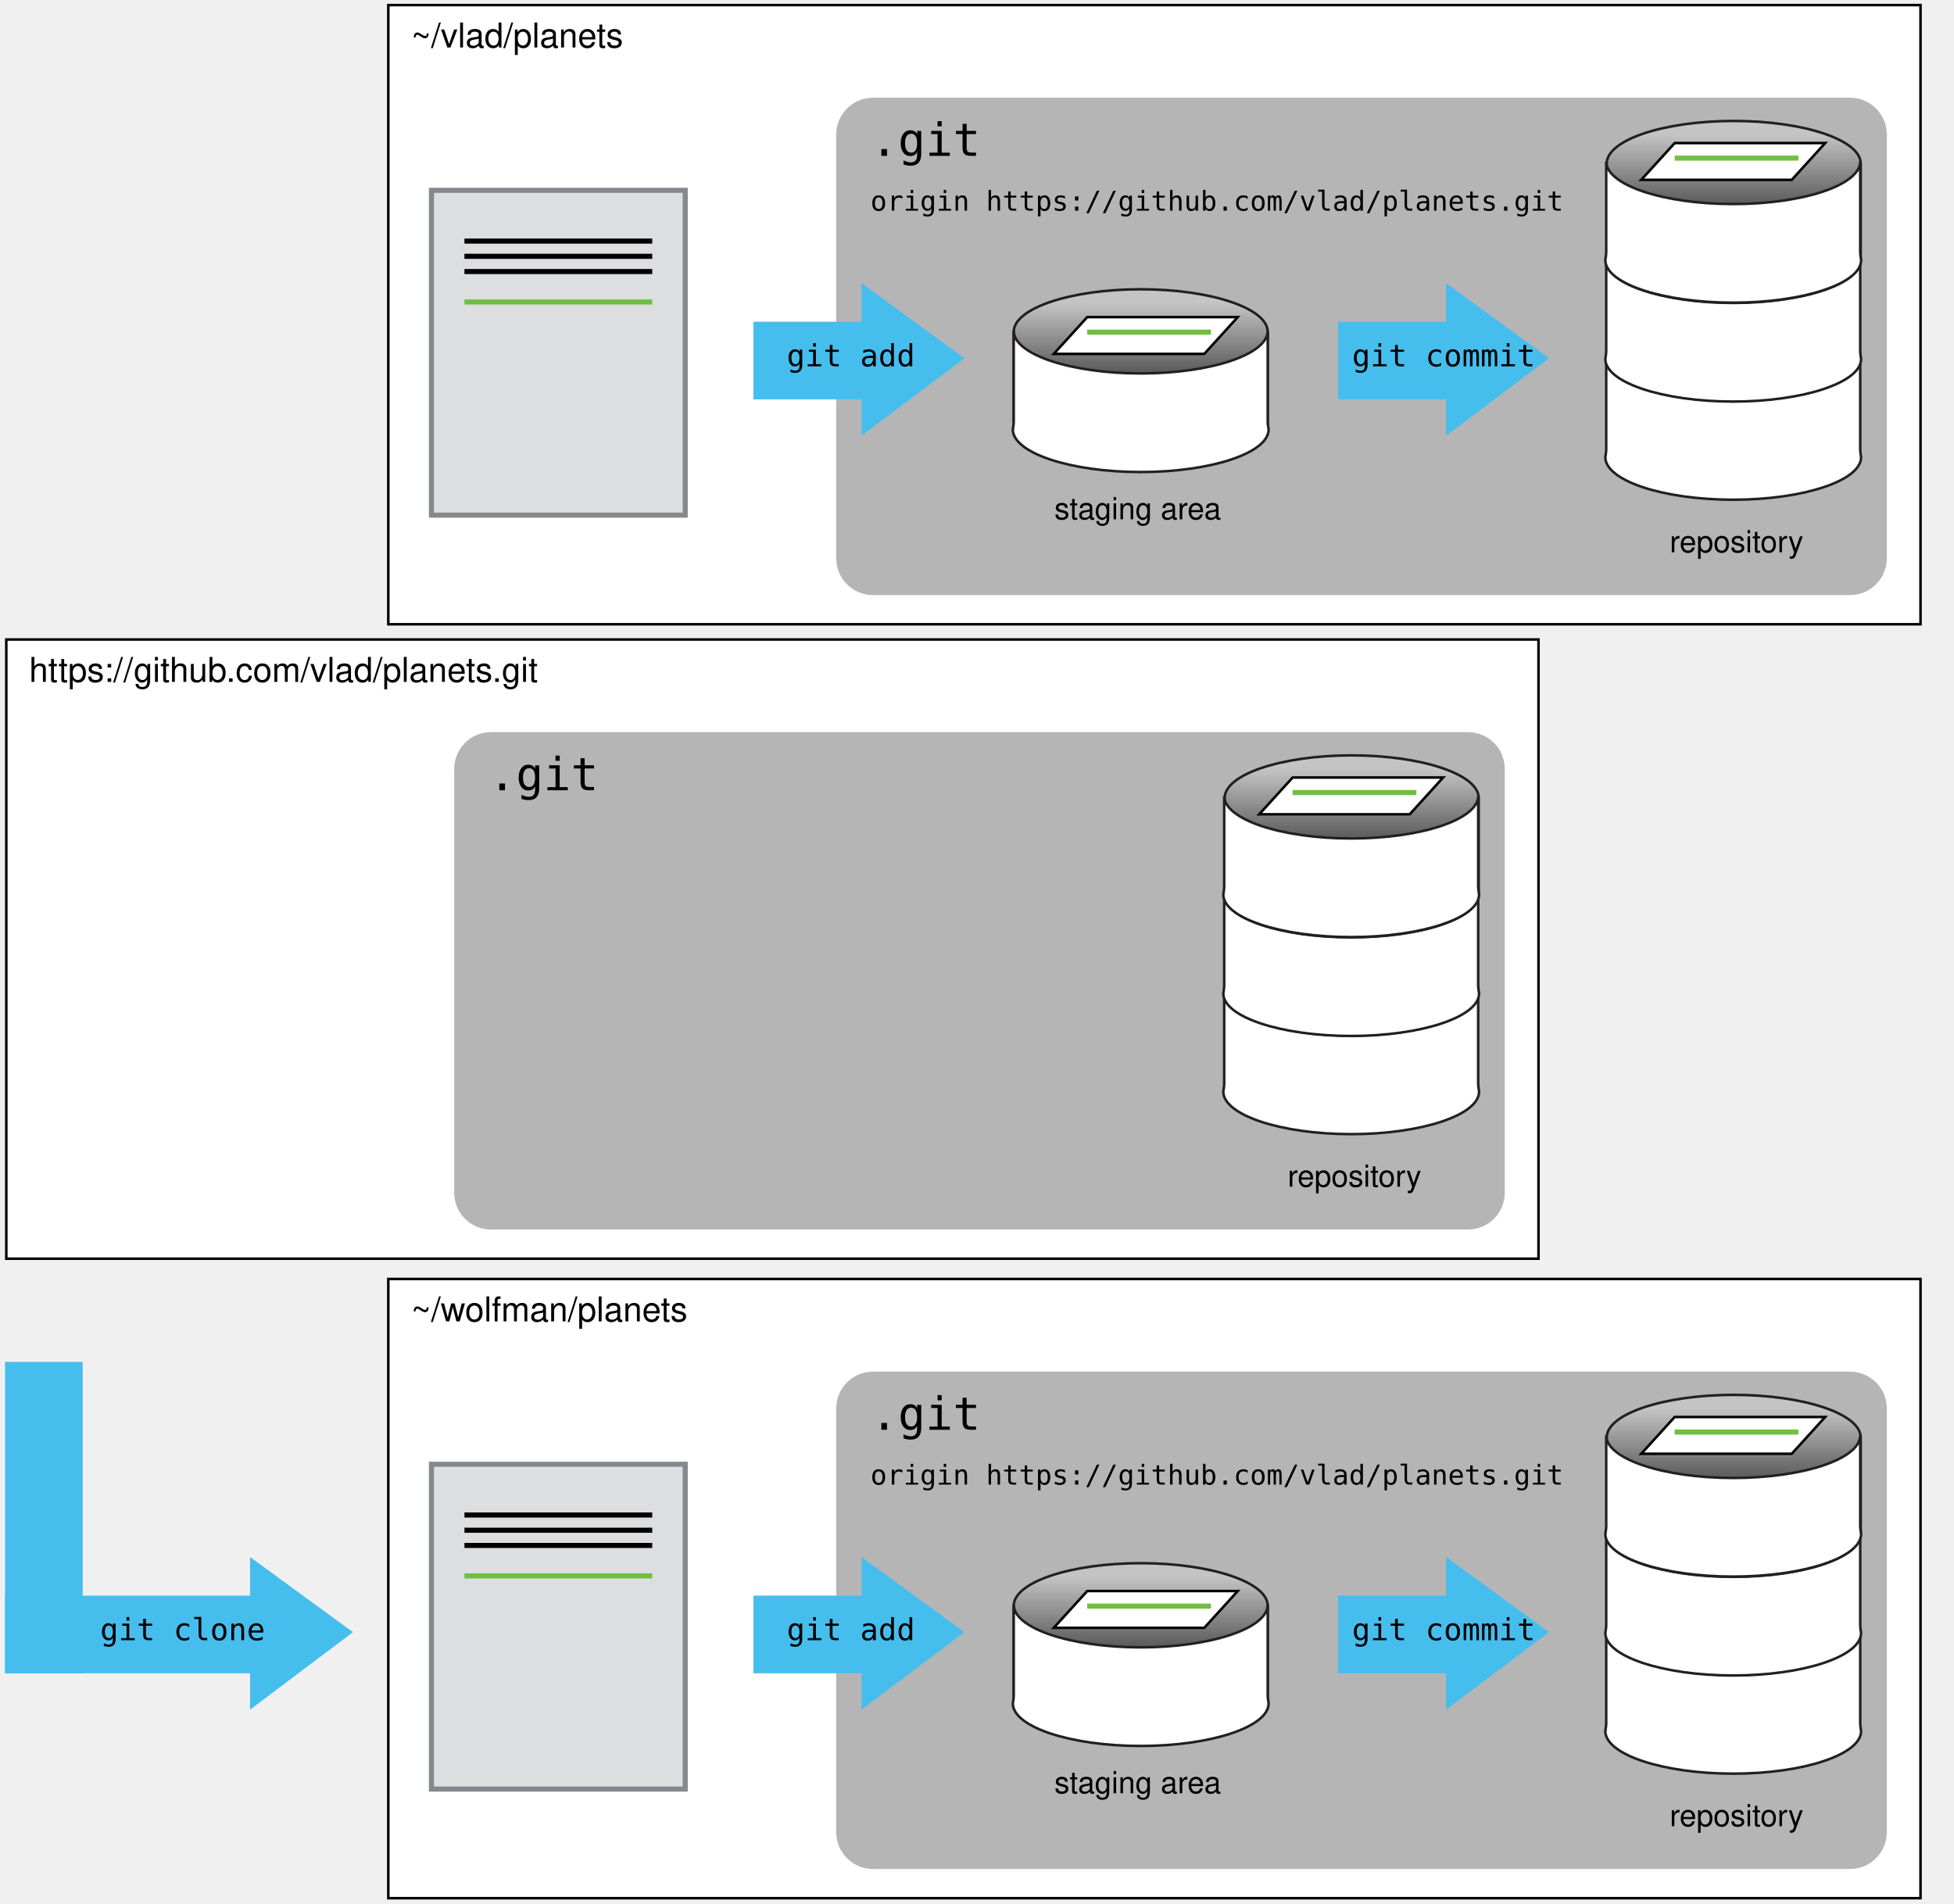
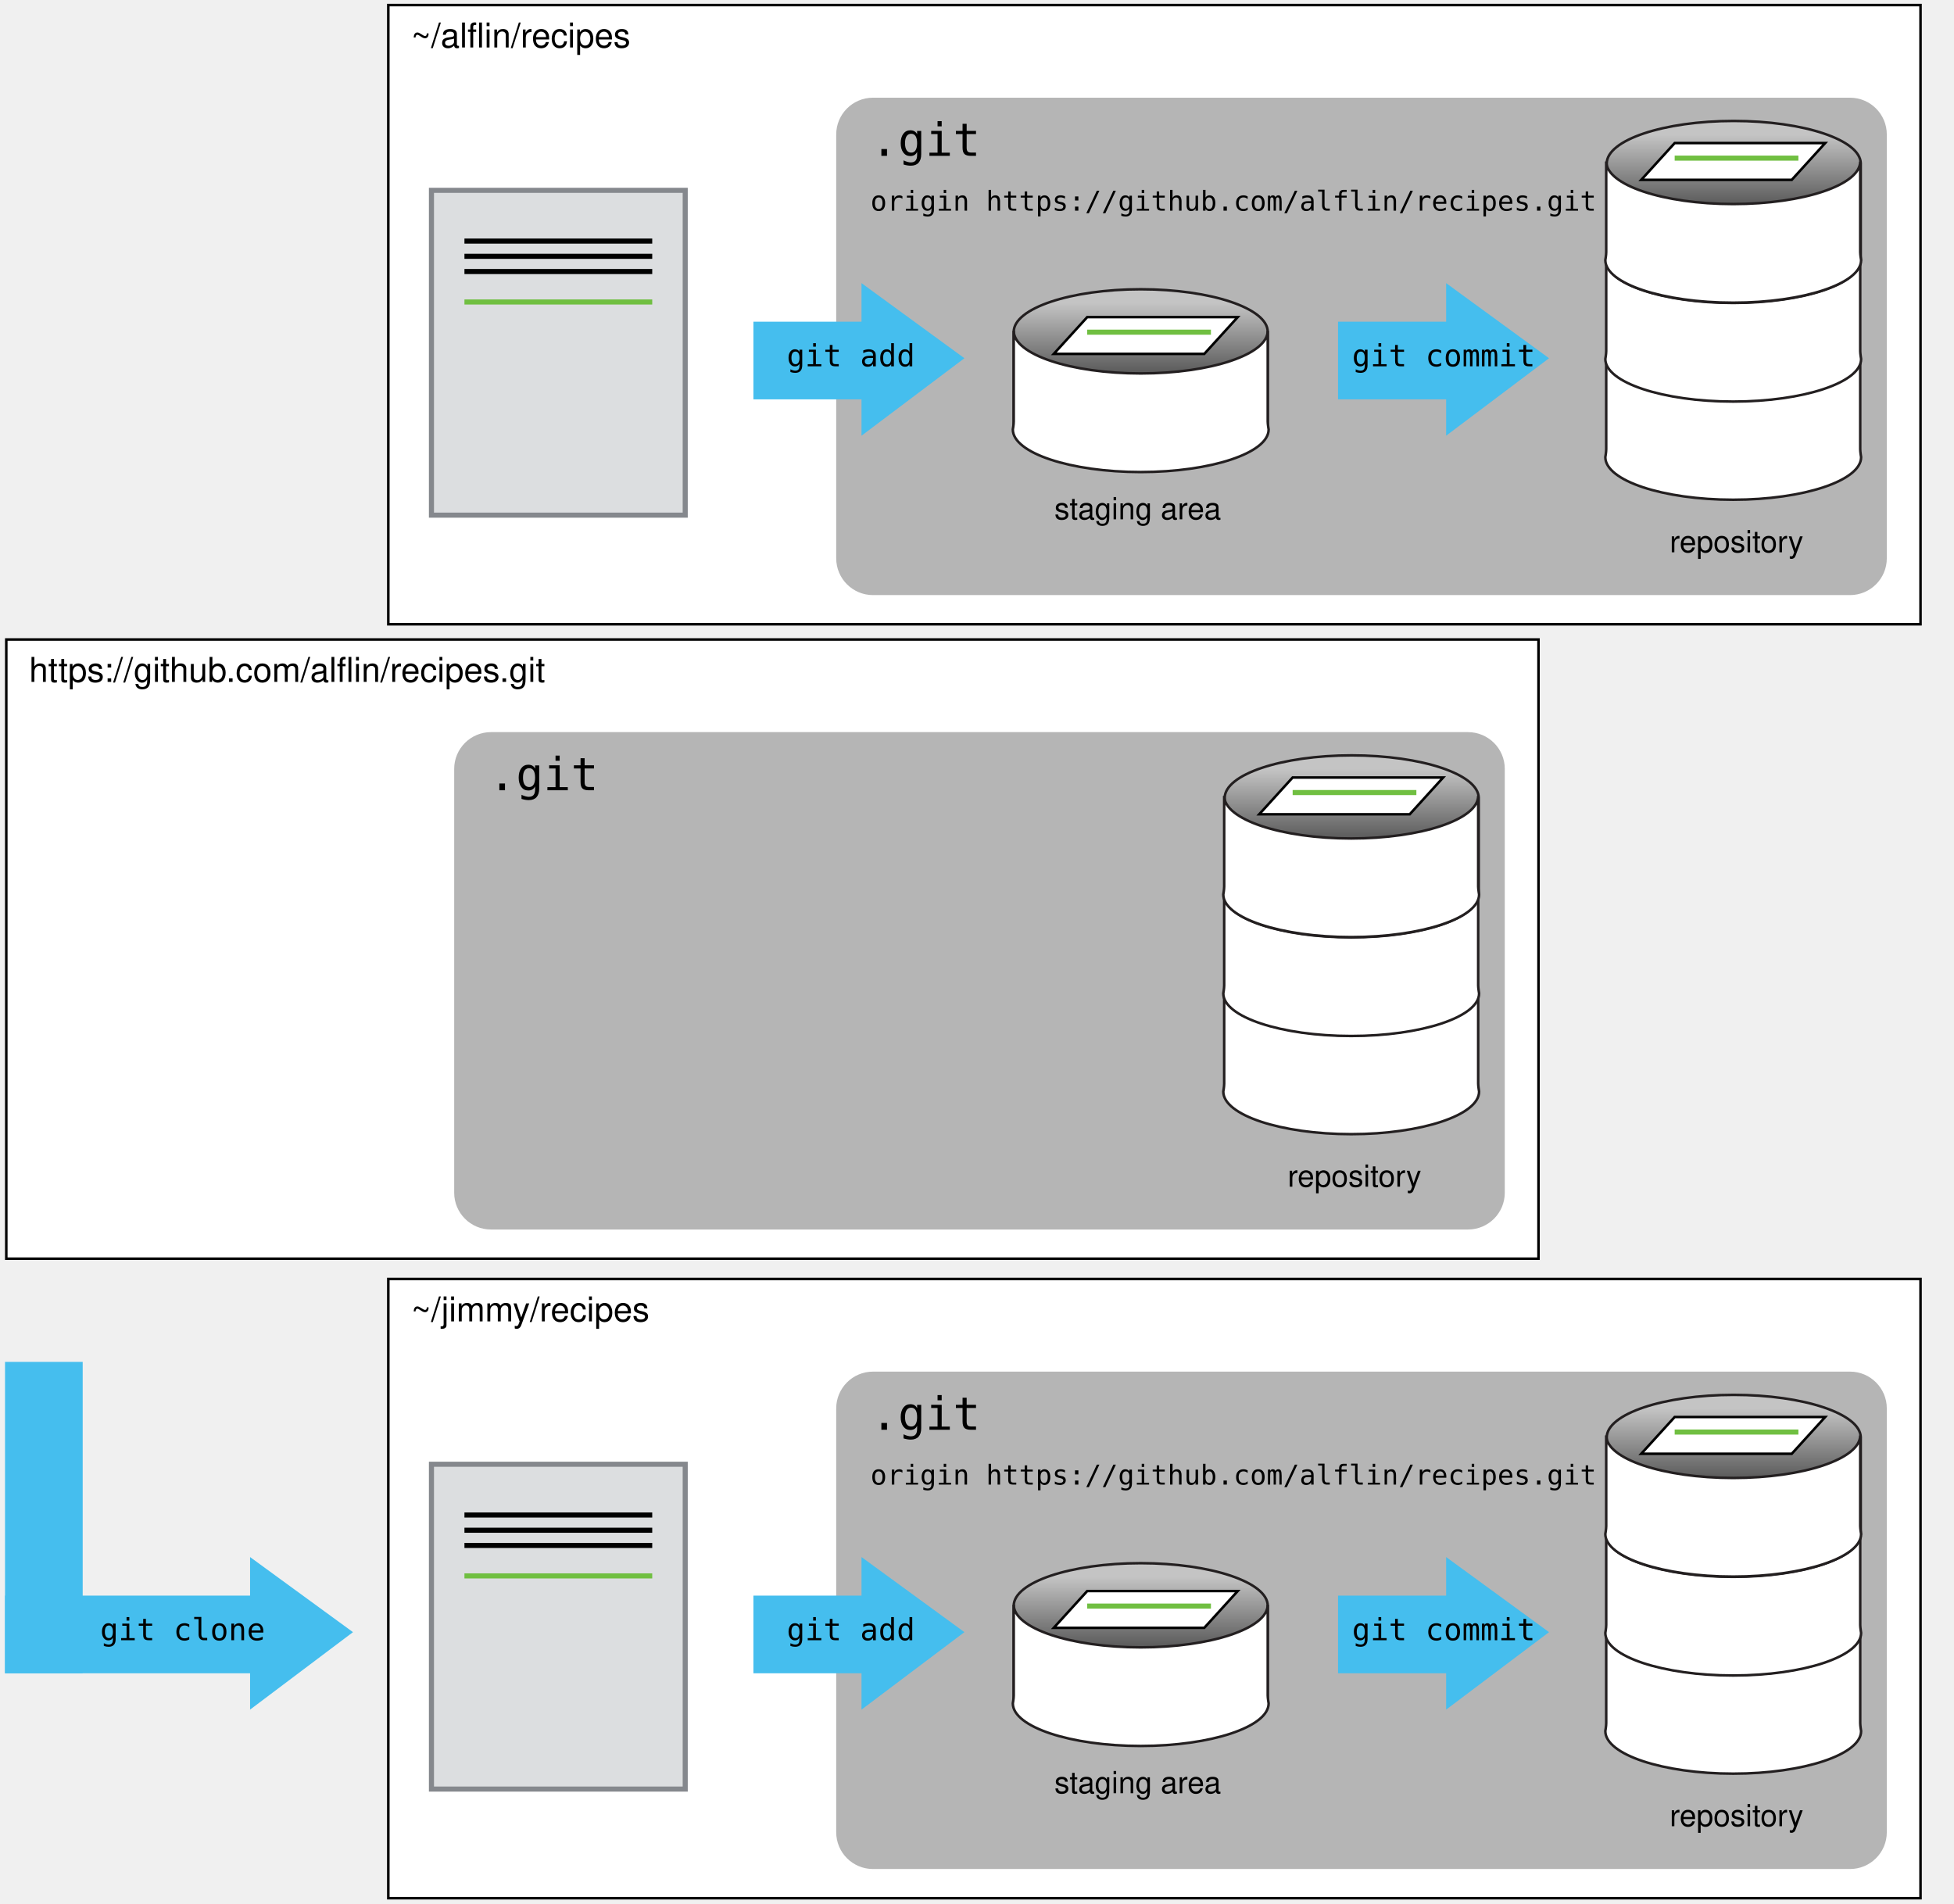
<svg xmlns="http://www.w3.org/2000/svg" xmlns:xlink="http://www.w3.org/1999/xlink" version="1.1" x="0px" y="0px" width="770" height="750" viewBox="0 0 770 750" enable-background="new 0 0 622 452" xml:space="preserve" id="svg4593">
  <defs id="defs4776">
    <linearGradient y2="363.473" x2="480.357" y1="334.872" x1="480.357" gradientUnits="userSpaceOnUse" id="SVGID_1_" gradientTransform="translate(279.4359,-47.97182)">
      <stop id="stop4613" style="stop-color:#C4C4C4" offset="0.098" />
      <stop id="stop4615" style="stop-color:#686868" offset="0.533" />
      <stop id="stop4617" style="stop-color:#000000" offset="1" />
    </linearGradient>
    <linearGradient xlink:href="#SVGID_3_" id="linearGradient5073" gradientUnits="userSpaceOnUse" x1="537.177" y1="57.66" x2="537.177" y2="112.913" />
    <linearGradient xlink:href="#SVGID_3_" id="linearGradient5457" gradientUnits="userSpaceOnUse" x1="537.177" y1="57.66" x2="537.177" y2="112.913" />
    <linearGradient xlink:href="#SVGID_2_" id="linearGradient10592" gradientUnits="userSpaceOnUse" x1="303.499" y1="123.986" x2="303.499" y2="179.235" />
    <linearGradient xlink:href="#SVGID_3_" id="linearGradient10594" gradientUnits="userSpaceOnUse" x1="537.177" y1="57.66" x2="537.177" y2="112.913" />
    <linearGradient xlink:href="#SVGID_2_" id="linearGradient10905" gradientUnits="userSpaceOnUse" x1="303.499" y1="123.986" x2="303.499" y2="179.235" />
  </defs>
  <text xml:space="preserve" style="font-style:normal;font-variant:normal;font-weight:normal;font-stretch:normal;font-size:12px;line-height:125%;font-family:Monospace;-inkscape-font-specification:Monospace;text-align:start;letter-spacing:0px;word-spacing:0px;writing-mode:lr-tb;text-anchor:start;fill:#000000;fill-opacity:1;stroke:none;stroke-width:1px;stroke-linecap:butt;stroke-linejoin:miter;stroke-opacity:1" x="720.692" y="35.841" id="text4930">
    <tspan id="tspan4932" x="720.692" y="35.841" />
  </text>
  <g id="g10741" transform="translate(4.5000001e-7,-1)">
    <g id="g10396">
      <rect style="fill:#ffffff;stroke:#000000;stroke-miterlimit:10" id="rect4596" height="244" width="603.785" stroke-miterlimit="10" y="3" x="153.02" />
      <g id="Layer_5" transform="translate(146.0202,-9)">
        <g id="g4654">
          <path stroke-miterlimit="10" d="m 598,63 c 0,-8.284 -6.716,-15 -15,-15 l -385,0 c -8.284,0 -15,6.716 -15,15 l 0,167 c 0,8.284 6.716,15 15,15 l 385,0 c 8.284,0 15,-6.716 15,-15 l 0,-167 z" id="path4656" style="fill:#b5b5b5;stroke:#ffffff;stroke-miterlimit:10" />
          <rect x="197" y="59" width="425" height="70.269" id="rect4658" style="fill:none" />
          <text transform="translate(197,71.4199)" id="text4660">
            <tspan x="0" y="0" font-size="18" id="tspan4662" style="font-size:18px;font-family:Consolas">.git</tspan>
-             <tspan x="0" y="21.6" font-size="10.8" id="tspan4664" style="font-size:10.8px;font-family:Consolas">origin https://github.com/vlad/planets.git</tspan>
+             <tspan x="0" y="21.6" font-size="10.8" id="tspan4664" style="font-size:10.8px;font-family:Consolas">origin https://github.com/alflin/recipes.git</tspan>
          </text>
        </g>
        <rect x="16" y="19" width="195.585" height="24.449" id="rect4666" style="fill:none" />
-         <text transform="translate(16,28.707)" font-size="13.5" id="text4668" style="font-size:13.5px;font-family:Helvetica">~/vlad/planets</text>
+         <text transform="translate(16,28.707)" font-size="13.5" id="text4668" style="font-size:13.5px;font-family:Helvetica">~/alflin/recipes</text>
      </g>
      <g id="Layer_1" transform="translate(146.0202,-9)">
        <g id="g4721">
          <rect x="24" y="85" width="100" height="128" id="rect4723" style="fill:#dcdee0" />
          <rect x="24" y="85" width="100" height="128" id="rect4725" style="fill:none;stroke:#85888d;stroke-width:2" />
          <line x1="37" y1="105" x2="111" y2="105" id="line4727" style="fill:none;stroke:#000000;stroke-width:2" />
          <line x1="37" y1="111" x2="111" y2="111" id="line4729" style="fill:none;stroke:#000000;stroke-width:2" />
          <line x1="37" y1="117" x2="111" y2="117" id="line4731" style="fill:none;stroke:#000000;stroke-width:2" />
          <line x1="37" y1="129" x2="111" y2="129" id="line4733" style="fill:none;stroke:#70bf41;stroke-width:2" />
        </g>
      </g>
      <rect style="fill:none" id="rect4742" height="14" width="52.743" y="137.069" x="310.02" />
      <g id="g5114" transform="translate(146.0202,-9)">
        <g id="g4736">
          <rect x="150.871" y="136.768" width="45.956" height="30.604" id="rect4738" style="fill:#45beee" />
          <polygon points="234.02,151.163 193.467,121.571 193.467,181.695 " id="polygon4740" style="fill:#45beee" />
        </g>
        <text y="154.35" x="164" font-size="12" id="text4744" style="font-size:12px;font-family:Consolas">git add</text>
      </g>
      <rect style="fill:none" id="rect4752" height="14" width="85.542" y="137.069" x="523" />
      <g id="g5108" transform="translate(146.0202,-9)">
        <g id="g4746">
          <rect x="381.251" y="136.768" width="45.956" height="30.604" id="rect4748" style="fill:#45beee" />
          <polygon points="464.399,151.163 423.847,121.571 423.847,181.695 " id="polygon4750" style="fill:#45beee" />
        </g>
        <text y="154.35" x="386.764" font-size="12" id="text4754" style="font-size:12px;font-family:Consolas">git commit</text>
      </g>
      <rect style="fill:none" id="rect4766" height="17" width="147" y="197" x="375.02" />
      <g id="g5093" transform="translate(146.0202,-9)">
        <g id="Layer_3">
          <g id="g4671">
            <linearGradient y2="179.235" x2="303.499" y1="123.986" x1="303.499" gradientUnits="userSpaceOnUse" id="SVGID_2_">
              <stop id="stop4674" style="stop-color:#C4C4C4" offset="0.098" />
              <stop id="stop4676" style="stop-color:#686868" offset="0.533" />
              <stop id="stop4678" style="stop-color:#000000" offset="1" />
            </linearGradient>
            <path id="path4680" d="m 253.453,178.205 c 0,-9.264 22.404,-16.777 50.047,-16.777 27.643,0 50.045,7.514 50.045,16.777 l 0,1.029 c 0,0 0,-2.115 0,-3.117 0,-1.007 0,-35.745 0,-35.745 l 0,0.394 c 0,-9.27 -22.402,-16.78 -50.045,-16.78 -27.643,0 -50.047,7.51 -50.047,16.78 l 0,-0.394 c 0,0 0,34.519 0,35.733 0,1.205 0,3.129 0,3.129 l 0,-1.029 z" stroke-miterlimit="10" style="fill:url(#linearGradient10905);stroke:#231f20;stroke-miterlimit:10" />
            <g id="g4682">
              <path id="path4684" d="m 353.545,140.373 c 0,0 0,34.738 0,35.745 0,1.002 0.355,3.117 0.355,3.117 0,9.27 -22.758,16.779 -50.4,16.779 -27.642,0 -50.4,-7.51 -50.4,-16.779 0,0 0.354,-1.924 0.354,-3.129 0,-1.214 0,-35.733 0,-35.733 0,9.274 22.404,16.785 50.047,16.785 27.643,0 50.044,-7.511 50.044,-16.785 z" stroke-miterlimit="10" style="fill:#ffffff;stroke:#231f20;stroke-miterlimit:10" />
            </g>
          </g>
          <g id="g4686">
            <polygon id="polygon4688" points="341.719,134.965 282.411,134.965 269.235,149.459 328.542,149.459 " stroke-miterlimit="10" style="fill:#ffffff;stroke:#000000;stroke-miterlimit:10" />
            <line id="line4690" y2="140.894" x2="331.165" y1="140.894" x1="282.411" style="fill:none;stroke:#70bf41;stroke-width:2" />
          </g>
        </g>
        <text y="214.628" x="269.477" font-size="12" id="text4768" style="font-size:12px;font-family:Helvetica">staging area</text>
      </g>
      <rect style="fill:none" id="rect4770" height="17" width="147" y="210" x="610.805" />
      <g id="g5075" transform="translate(146.0202,-9)">
        <g id="Layer_4">
          <linearGradient y2="112.913" x2="537.177" y1="57.66" x1="537.177" gradientUnits="userSpaceOnUse" id="SVGID_3_">
            <stop id="stop4694" style="stop-color:#C4C4C4" offset="0.098" />
            <stop id="stop4696" style="stop-color:#686868" offset="0.533" />
            <stop id="stop4698" style="stop-color:#000000" offset="1" />
          </linearGradient>
          <path id="path4700" d="m 487.13,111.882 c 0,-9.268 22.407,-16.781 50.047,-16.781 27.641,0 50.047,7.513 50.047,16.781 l 0,1.03 c 0,0 0,-2.118 0,-3.121 0,-1.003 0,-35.739 0,-35.739 l 0,0.388 c 0,-9.268 -22.406,-16.781 -50.047,-16.781 -27.64,0 -50.047,7.513 -50.047,16.781 l 0,-0.388 c 0,0 0,34.519 0,35.728 0,1.209 0,3.132 0,3.132 l 0,-1.03 z" stroke-miterlimit="10" style="fill:url(#linearGradient5457);stroke:#231f20;stroke-miterlimit:10" />
          <g id="g4702">
            <path id="path4704" d="m 587.021,151.283 c 0,0 0,34.738 0,35.74 0,1.002 0.354,3.121 0.354,3.121 0,9.268 -22.76,16.779 -50.4,16.779 -27.64,0 -50.399,-7.512 -50.399,-16.779 0,0 0.353,-1.924 0.353,-3.133 0,-1.209 0,-35.729 0,-35.729 0,9.268 22.407,16.781 50.047,16.781 27.638,0.001 50.045,-7.512 50.045,-16.78 z" stroke-miterlimit="10" style="fill:#ffffff;stroke:#231f20;stroke-miterlimit:10" />
          </g>
          <g id="g4706">
            <path id="path4708" d="m 587.021,112.601 c 0,0 0,34.736 0,35.739 0,1.002 0.354,3.121 0.354,3.121 0,9.268 -22.76,16.779 -50.4,16.779 -27.64,0 -50.399,-7.512 -50.399,-16.779 0,0 0.353,-1.923 0.353,-3.132 0,-1.209 0,-35.728 0,-35.728 0,9.268 22.407,16.78 50.047,16.78 27.638,0 50.045,-7.512 50.045,-16.78 z" stroke-miterlimit="10" style="fill:#ffffff;stroke:#231f20;stroke-miterlimit:10" />
          </g>
          <g id="g4710">
            <path id="path4712" d="m 587.021,73.628 c 0,0 0,34.737 0,35.739 0,1.002 0.354,3.12 0.354,3.12 0,9.269 -22.76,16.781 -50.4,16.781 -27.64,0 -50.399,-7.513 -50.399,-16.781 0,0 0.353,-1.922 0.353,-3.131 0,-1.209 0,-35.728 0,-35.728 0,9.268 22.407,16.78 50.047,16.78 27.638,0.001 50.045,-7.512 50.045,-16.78 z" stroke-miterlimit="10" style="fill:#ffffff;stroke:#231f20;stroke-miterlimit:10" />
          </g>
          <g id="g4714">
            <polygon id="polygon4716" points="573.216,66.381 513.908,66.381 500.732,80.875 560.039,80.875 " stroke-miterlimit="10" style="fill:#ffffff;stroke:#000000;stroke-miterlimit:10" />
            <line id="line4718" y2="72.311" x2="562.662" y1="72.311" x1="513.908" style="fill:none;stroke:#70bf41;stroke-width:2" />
          </g>
        </g>
        <text y="227.628" x="511.941" font-size="12" id="text4772" style="font-size:12px;font-family:Helvetica">repository</text>
      </g>
      <rect x="610.805" y="210" width="147" height="17" id="rect4977" style="fill:none" />
    </g>
    <g transform="translate(-4.520231,-9)" id="g5196">
      <rect x="7" y="262" stroke-miterlimit="10" width="603.785" height="244" id="rect4811" style="fill:#ffffff;stroke:#000000;stroke-miterlimit:10" />
      <path id="path4817" d="m 598,313 c 0,-8.284 -6.716,-15 -15,-15 l -385,0 c -8.284,0 -15,6.716 -15,15 l 0,167 c 0,8.284 6.716,15 15,15 l 385,0 c 8.284,0 15,-6.716 15,-15 l 0,-167 z" stroke-miterlimit="10" style="fill:#b5b5b5;stroke:#ffffff;stroke-miterlimit:10" />
      <rect id="rect4819" height="70.269" width="425" y="309" x="197" style="fill:none" />
      <text id="text4821" x="197" y="321.42">
        <tspan id="tspan4823" font-size="18" y="321.42" x="197" style="font-size:18px;font-family:Consolas">.git</tspan>
        <tspan id="tspan4825" font-size="10.8" y="343.02" x="197" style="font-size:10.8px;font-family:Consolas" />
      </text>
      <rect style="fill:none" x="16" y="269" width="195.585" height="24.449" id="rect4827" />
-       <text style="font-size:13.5px;font-family:Helvetica" font-size="13.5" id="text4829" x="16" y="278.707">https://github.com/vlad/planets.git</text>
+       <text style="font-size:13.5px;font-family:Helvetica" font-size="13.5" id="text4829" x="16" y="278.707">https://github.com/alflin/recipes.git</text>
      <g id="g5055" transform="translate(0,250)">
        <g id="g5023">
          <linearGradient id="linearGradient5025" gradientUnits="userSpaceOnUse" x1="537.177" y1="57.66" x2="537.177" y2="112.913">
            <stop offset="0.098" style="stop-color:#C4C4C4" id="stop5027" />
            <stop offset="0.533" style="stop-color:#686868" id="stop5029" />
            <stop offset="1" style="stop-color:#000000" id="stop5031" />
          </linearGradient>
          <path stroke-miterlimit="10" d="m 487.13,111.882 c 0,-9.268 22.407,-16.781 50.047,-16.781 27.641,0 50.047,7.513 50.047,16.781 l 0,1.03 c 0,0 0,-2.118 0,-3.121 0,-1.003 0,-35.739 0,-35.739 l 0,0.388 c 0,-9.268 -22.406,-16.781 -50.047,-16.781 -27.64,0 -50.047,7.513 -50.047,16.781 l 0,-0.388 c 0,0 0,34.519 0,35.728 0,1.209 0,3.132 0,3.132 l 0,-1.03 z" id="path5033" style="fill:url(#linearGradient5073);stroke:#231f20;stroke-miterlimit:10" />
          <g id="g5035">
            <path stroke-miterlimit="10" d="m 587.021,151.283 c 0,0 0,34.738 0,35.74 0,1.002 0.354,3.121 0.354,3.121 0,9.268 -22.76,16.779 -50.4,16.779 -27.64,0 -50.399,-7.512 -50.399,-16.779 0,0 0.353,-1.924 0.353,-3.133 0,-1.209 0,-35.729 0,-35.729 0,9.268 22.407,16.781 50.047,16.781 27.638,0.001 50.045,-7.512 50.045,-16.78 z" id="path5037" style="fill:#ffffff;stroke:#231f20;stroke-miterlimit:10" />
          </g>
          <g id="g5039">
            <path stroke-miterlimit="10" d="m 587.021,112.601 c 0,0 0,34.736 0,35.739 0,1.002 0.354,3.121 0.354,3.121 0,9.268 -22.76,16.779 -50.4,16.779 -27.64,0 -50.399,-7.512 -50.399,-16.779 0,0 0.353,-1.923 0.353,-3.132 0,-1.209 0,-35.728 0,-35.728 0,9.268 22.407,16.78 50.047,16.78 27.638,0 50.045,-7.512 50.045,-16.78 z" id="path5041" style="fill:#ffffff;stroke:#231f20;stroke-miterlimit:10" />
          </g>
          <g id="g5043">
            <path stroke-miterlimit="10" d="m 587.021,73.628 c 0,0 0,34.737 0,35.739 0,1.002 0.354,3.12 0.354,3.12 0,9.269 -22.76,16.781 -50.4,16.781 -27.64,0 -50.399,-7.513 -50.399,-16.781 0,0 0.353,-1.922 0.353,-3.131 0,-1.209 0,-35.728 0,-35.728 0,9.268 22.407,16.78 50.047,16.78 27.638,0.001 50.045,-7.512 50.045,-16.78 z" id="path5045" style="fill:#ffffff;stroke:#231f20;stroke-miterlimit:10" />
          </g>
          <g id="g5047">
            <polygon stroke-miterlimit="10" points="513.908,66.381 500.732,80.875 560.039,80.875 573.216,66.381 " id="polygon5049" style="fill:#ffffff;stroke:#000000;stroke-miterlimit:10" />
            <line x1="513.908" y1="72.311" x2="562.662" y2="72.311" id="line5051" style="fill:none;stroke:#70bf41;stroke-width:2" />
          </g>
        </g>
        <text style="font-size:12px;font-family:Helvetica" id="text5053" font-size="12" x="511.941" y="227.628">repository</text>
      </g>
      <rect style="fill:none" id="rect4762" height="14" width="165.548" transform="matrix(0.9804651,0.196693,-0.196693,0.9804651,0,0)" y="272.824" x="200.719" />
    </g>
    <g id="g10670">
      <g id="g10664">
        <rect style="fill:#45beee" id="rect5294" height="30.604" width="122.711" y="-32.584" x="537.661" transform="matrix(0,1,-1,0,0,0)" />
        <rect x="1.98" y="629.768" width="99.924" height="30.604" id="rect5124" style="fill:#45beee" />
        <polygon transform="translate(-325.3029,493)" points="464.399,151.163 423.847,121.571 423.847,181.695 " id="polygon5126" style="fill:#45beee" />
        <text style="font-size:12px;font-family:Consolas" id="text5128" font-size="12" x="39.461" y="647.35">git clone</text>
      </g>
      <rect x="153.02" y="505" stroke-miterlimit="10" width="603.785" height="244" id="rect10464" style="fill:#ffffff;stroke:#000000;stroke-miterlimit:10" />
      <g transform="translate(146.0202,493)" id="g10466">
        <g id="g10468">
          <path style="fill:#b5b5b5;stroke:#ffffff;stroke-miterlimit:10" id="path10470" d="m 598,63 c 0,-8.284 -6.716,-15 -15,-15 l -385,0 c -8.284,0 -15,6.716 -15,15 l 0,167 c 0,8.284 6.716,15 15,15 l 385,0 c 8.284,0 15,-6.716 15,-15 l 0,-167 z" stroke-miterlimit="10" />
          <rect style="fill:none" id="rect10472" height="70.269" width="425" y="59" x="197" />
          <text id="text10474" transform="translate(197,71.4199)">
            <tspan style="font-size:18px;font-family:Consolas" id="tspan10476" font-size="18" y="0" x="0">.git</tspan>
-             <tspan style="font-size:10.8px;font-family:Consolas" id="tspan10478" font-size="10.8" y="21.6" x="0">origin https://github.com/vlad/planets.git</tspan>
+             <tspan style="font-size:10.8px;font-family:Consolas" id="tspan10478" font-size="10.8" y="21.6" x="0">origin https://github.com/alflin/recipes.git</tspan>
          </text>
        </g>
        <rect style="fill:none" id="rect10480" height="24.449" width="195.585" y="19" x="16" />
-         <text style="font-size:13.5px;font-family:Helvetica" id="text10482" font-size="13.5" transform="translate(16,28.707)">~/wolfman/planets</text>
+         <text style="font-size:13.5px;font-family:Helvetica" id="text10482" font-size="13.5" transform="translate(16,28.707)">~/jimmy/recipes</text>
      </g>
      <g transform="translate(146.0202,493)" id="g10484">
        <g id="g10486">
          <rect style="fill:#dcdee0" id="rect10488" height="128" width="100" y="85" x="24" />
          <rect style="fill:none;stroke:#85888d;stroke-width:2" id="rect10490" height="128" width="100" y="85" x="24" />
          <line style="fill:none;stroke:#000000;stroke-width:2" id="line10492" y2="105" x2="111" y1="105" x1="37" />
          <line style="fill:none;stroke:#000000;stroke-width:2" id="line10494" y2="111" x2="111" y1="111" x1="37" />
          <line style="fill:none;stroke:#000000;stroke-width:2" id="line10496" y2="117" x2="111" y1="117" x1="37" />
          <line style="fill:none;stroke:#70bf41;stroke-width:2" id="line10498" y2="129" x2="111" y1="129" x1="37" />
        </g>
      </g>
      <rect x="310.02" y="639.069" width="52.743" height="14" id="rect10500" style="fill:none" />
      <g transform="translate(146.0202,493)" id="g10502">
        <g id="g10504">
          <rect style="fill:#45beee" id="rect10506" height="30.604" width="45.956" y="136.768" x="150.871" />
          <polygon style="fill:#45beee" id="polygon10508" points="193.467,121.571 193.467,181.695 234.02,151.163 " />
        </g>
        <text style="font-size:12px;font-family:Consolas" id="text10510" font-size="12" x="164" y="154.35">git add</text>
      </g>
      <rect x="523" y="639.069" width="85.542" height="14" id="rect10512" style="fill:none" />
      <g transform="translate(146.0202,493)" id="g10514">
        <g id="g10516">
          <rect style="fill:#45beee" id="rect10518" height="30.604" width="45.956" y="136.768" x="381.251" />
          <polygon style="fill:#45beee" id="polygon10520" points="423.847,121.571 423.847,181.695 464.399,151.163 " />
        </g>
        <text style="font-size:12px;font-family:Consolas" id="text10522" font-size="12" x="386.764" y="154.35">git commit</text>
      </g>
      <rect x="375.02" y="699" width="147" height="17" id="rect10524" style="fill:none" />
      <g transform="translate(146.0202,493)" id="g10526">
        <g id="g10528">
          <g id="g10530">
            <linearGradient id="linearGradient10532" gradientUnits="userSpaceOnUse" x1="303.499" y1="123.986" x2="303.499" y2="179.235">
              <stop offset="0.098" style="stop-color:#C4C4C4" id="stop10534" />
              <stop offset="0.533" style="stop-color:#686868" id="stop10536" />
              <stop offset="1" style="stop-color:#000000" id="stop10538" />
            </linearGradient>
            <path style="fill:url(#linearGradient10592);stroke:#231f20;stroke-miterlimit:10" stroke-miterlimit="10" d="m 253.453,178.205 c 0,-9.264 22.404,-16.777 50.047,-16.777 27.643,0 50.045,7.514 50.045,16.777 l 0,1.029 c 0,0 0,-2.115 0,-3.117 0,-1.007 0,-35.745 0,-35.745 l 0,0.394 c 0,-9.27 -22.402,-16.78 -50.045,-16.78 -27.643,0 -50.047,7.51 -50.047,16.78 l 0,-0.394 c 0,0 0,34.519 0,35.733 0,1.205 0,3.129 0,3.129 l 0,-1.029 z" id="path10540" />
            <g id="g10542">
              <path style="fill:#ffffff;stroke:#231f20;stroke-miterlimit:10" stroke-miterlimit="10" d="m 353.545,140.373 c 0,0 0,34.738 0,35.745 0,1.002 0.355,3.117 0.355,3.117 0,9.27 -22.758,16.779 -50.4,16.779 -27.642,0 -50.4,-7.51 -50.4,-16.779 0,0 0.354,-1.924 0.354,-3.129 0,-1.214 0,-35.733 0,-35.733 0,9.274 22.404,16.785 50.047,16.785 27.643,0 50.044,-7.511 50.044,-16.785 z" id="path10544" />
            </g>
          </g>
          <g id="g10546">
            <polygon style="fill:#ffffff;stroke:#000000;stroke-miterlimit:10" stroke-miterlimit="10" points="282.411,134.965 269.235,149.459 328.542,149.459 341.719,134.965 " id="polygon10548" />
            <line style="fill:none;stroke:#70bf41;stroke-width:2" x1="282.411" y1="140.894" x2="331.165" y2="140.894" id="line10550" />
          </g>
        </g>
        <text style="font-size:12px;font-family:Helvetica" id="text10552" font-size="12" x="269.477" y="214.628">staging area</text>
      </g>
      <rect x="610.805" y="712" width="147" height="17" id="rect10554" style="fill:none" />
      <g transform="translate(146.0202,493)" id="g10556">
        <g id="g10558">
          <linearGradient id="linearGradient10560" gradientUnits="userSpaceOnUse" x1="537.177" y1="57.66" x2="537.177" y2="112.913">
            <stop offset="0.098" style="stop-color:#C4C4C4" id="stop10562" />
            <stop offset="0.533" style="stop-color:#686868" id="stop10564" />
            <stop offset="1" style="stop-color:#000000" id="stop10566" />
          </linearGradient>
          <path style="fill:url(#linearGradient10594);stroke:#231f20;stroke-miterlimit:10" stroke-miterlimit="10" d="m 487.13,111.882 c 0,-9.268 22.407,-16.781 50.047,-16.781 27.641,0 50.047,7.513 50.047,16.781 l 0,1.03 c 0,0 0,-2.118 0,-3.121 0,-1.003 0,-35.739 0,-35.739 l 0,0.388 c 0,-9.268 -22.406,-16.781 -50.047,-16.781 -27.64,0 -50.047,7.513 -50.047,16.781 l 0,-0.388 c 0,0 0,34.519 0,35.728 0,1.209 0,3.132 0,3.132 l 0,-1.03 z" id="path10568" />
          <g id="g10570">
            <path style="fill:#ffffff;stroke:#231f20;stroke-miterlimit:10" stroke-miterlimit="10" d="m 587.021,151.283 c 0,0 0,34.738 0,35.74 0,1.002 0.354,3.121 0.354,3.121 0,9.268 -22.76,16.779 -50.4,16.779 -27.64,0 -50.399,-7.512 -50.399,-16.779 0,0 0.353,-1.924 0.353,-3.133 0,-1.209 0,-35.729 0,-35.729 0,9.268 22.407,16.781 50.047,16.781 27.638,0.001 50.045,-7.512 50.045,-16.78 z" id="path10572" />
          </g>
          <g id="g10574">
            <path style="fill:#ffffff;stroke:#231f20;stroke-miterlimit:10" stroke-miterlimit="10" d="m 587.021,112.601 c 0,0 0,34.736 0,35.739 0,1.002 0.354,3.121 0.354,3.121 0,9.268 -22.76,16.779 -50.4,16.779 -27.64,0 -50.399,-7.512 -50.399,-16.779 0,0 0.353,-1.923 0.353,-3.132 0,-1.209 0,-35.728 0,-35.728 0,9.268 22.407,16.78 50.047,16.78 27.638,0 50.045,-7.512 50.045,-16.78 z" id="path10576" />
          </g>
          <g id="g10578">
            <path style="fill:#ffffff;stroke:#231f20;stroke-miterlimit:10" stroke-miterlimit="10" d="m 587.021,73.628 c 0,0 0,34.737 0,35.739 0,1.002 0.354,3.12 0.354,3.12 0,9.269 -22.76,16.781 -50.4,16.781 -27.64,0 -50.399,-7.513 -50.399,-16.781 0,0 0.353,-1.922 0.353,-3.131 0,-1.209 0,-35.728 0,-35.728 0,9.268 22.407,16.78 50.047,16.78 27.638,0.001 50.045,-7.512 50.045,-16.78 z" id="path10580" />
          </g>
          <g id="g10582">
            <polygon style="fill:#ffffff;stroke:#000000;stroke-miterlimit:10" stroke-miterlimit="10" points="513.908,66.381 500.732,80.875 560.039,80.875 573.216,66.381 " id="polygon10584" />
            <line style="fill:none;stroke:#70bf41;stroke-width:2" x1="513.908" y1="72.311" x2="562.662" y2="72.311" id="line10586" />
          </g>
        </g>
        <text style="font-size:12px;font-family:Helvetica" id="text10588" font-size="12" x="511.941" y="227.628">repository</text>
      </g>
      <rect style="fill:none" id="rect10590" height="17" width="147" y="712" x="610.805" />
    </g>
  </g>
</svg>
